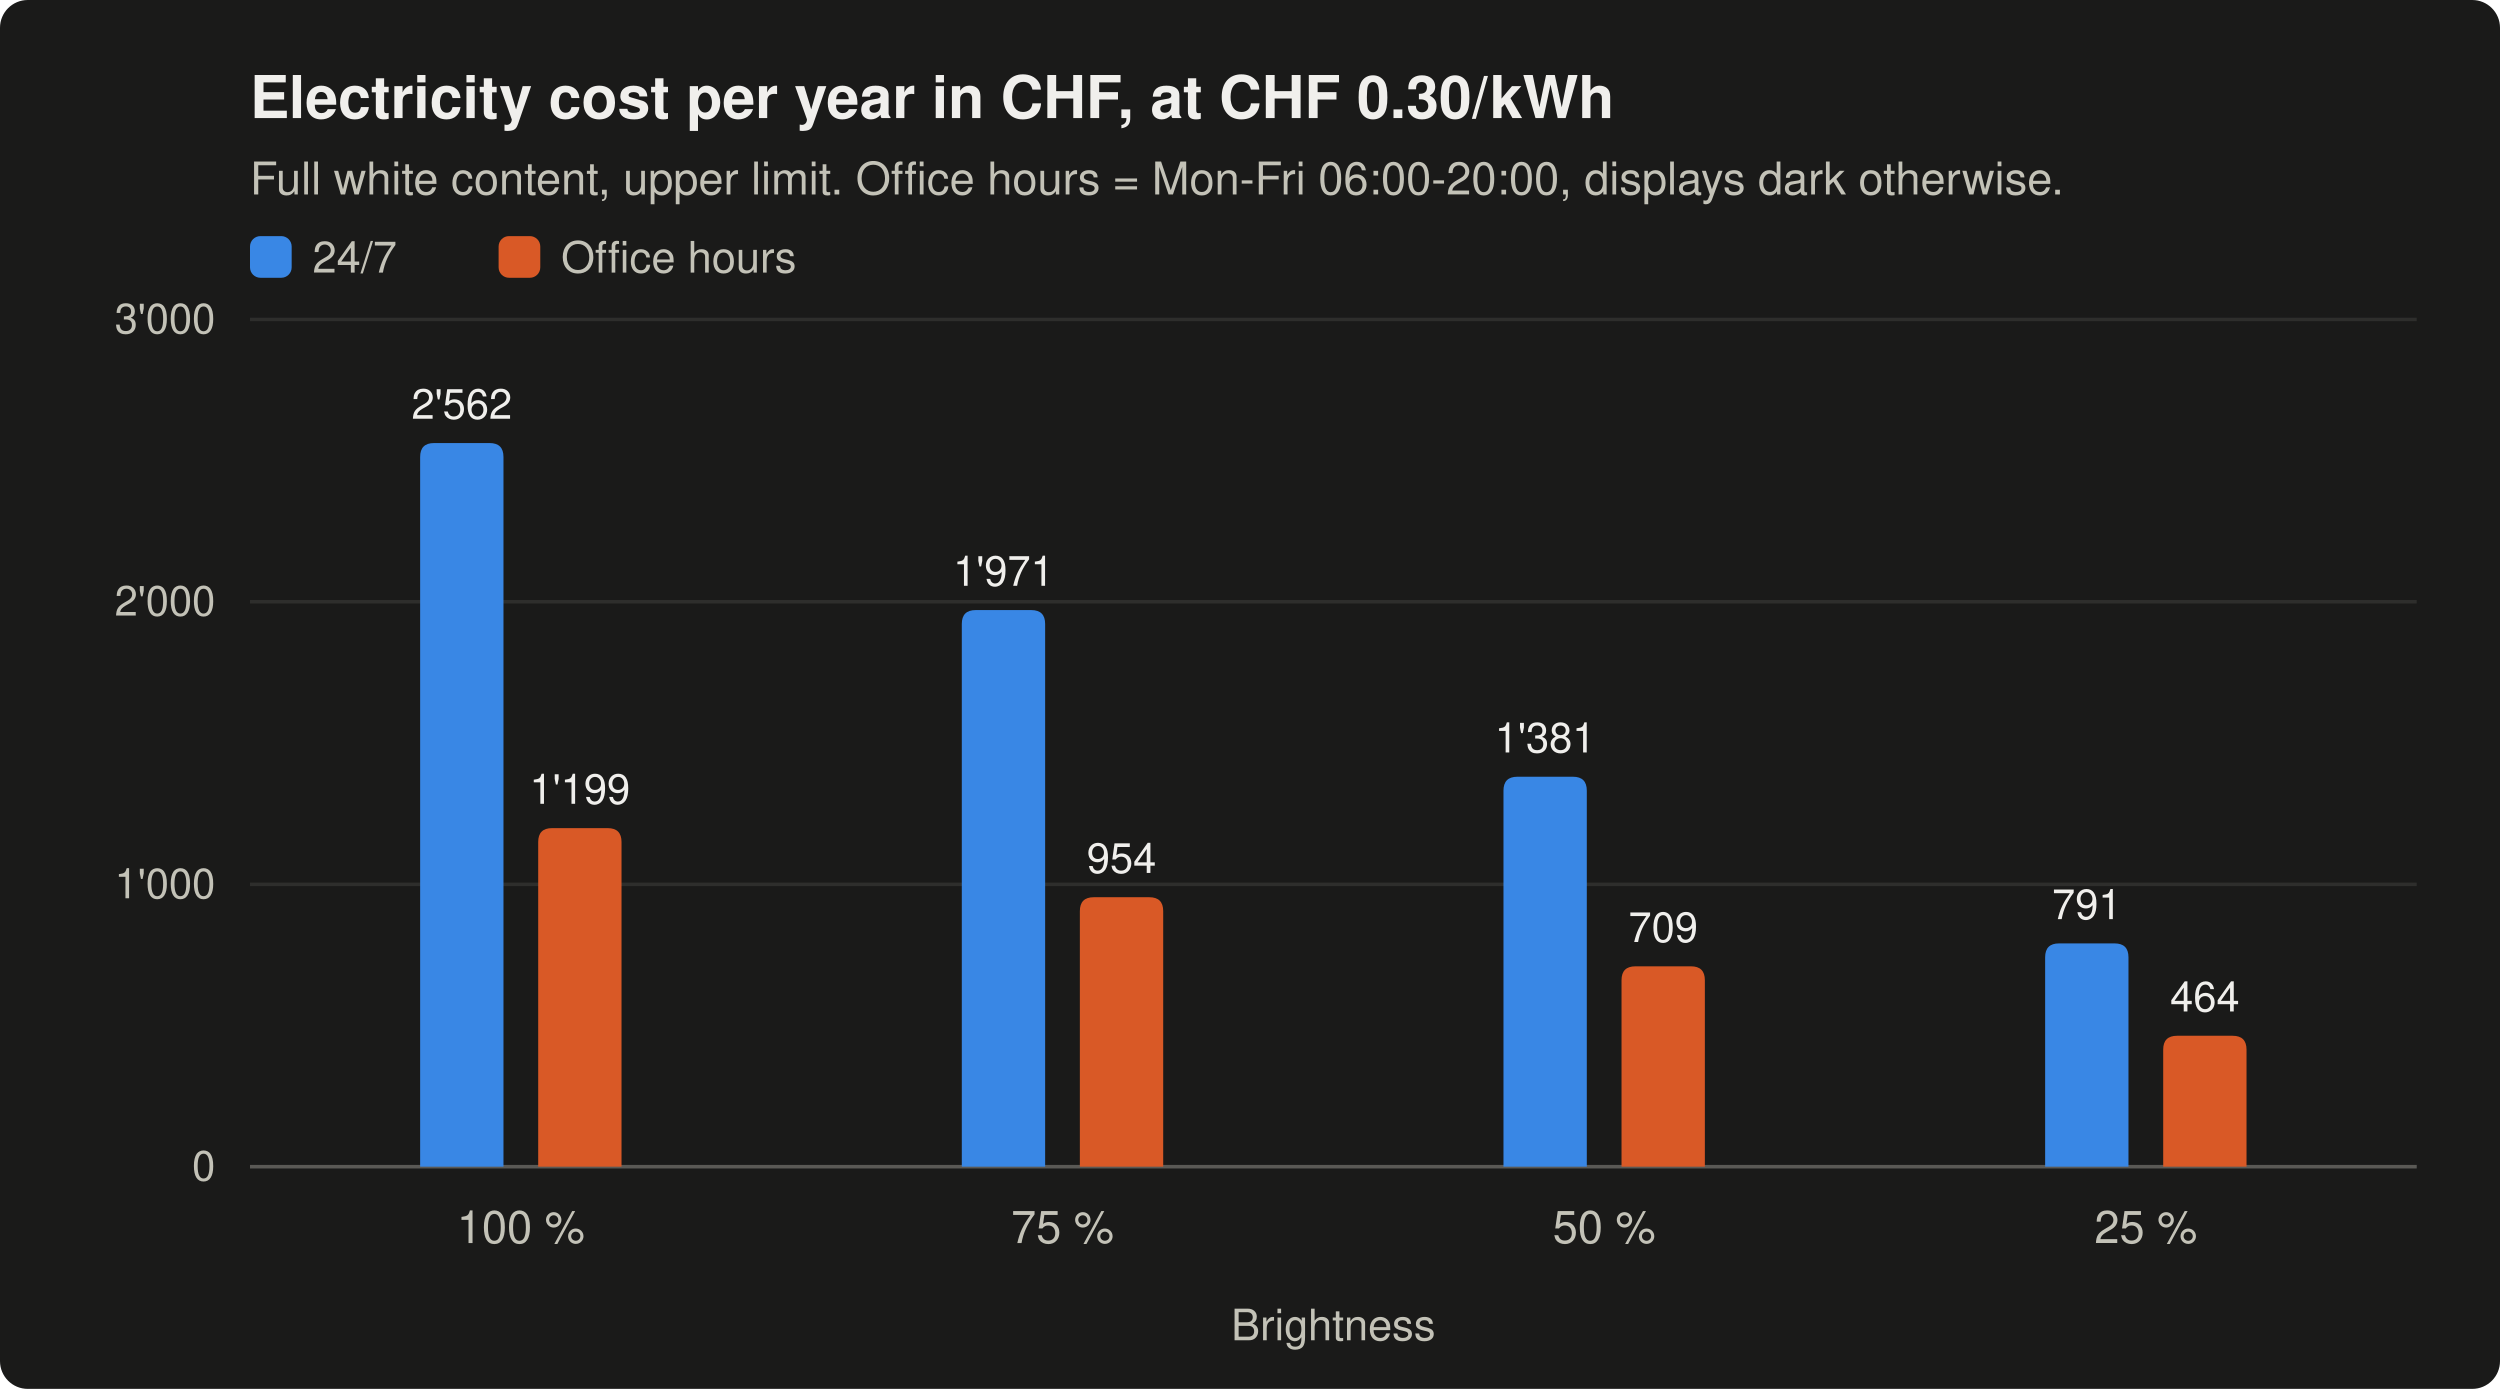
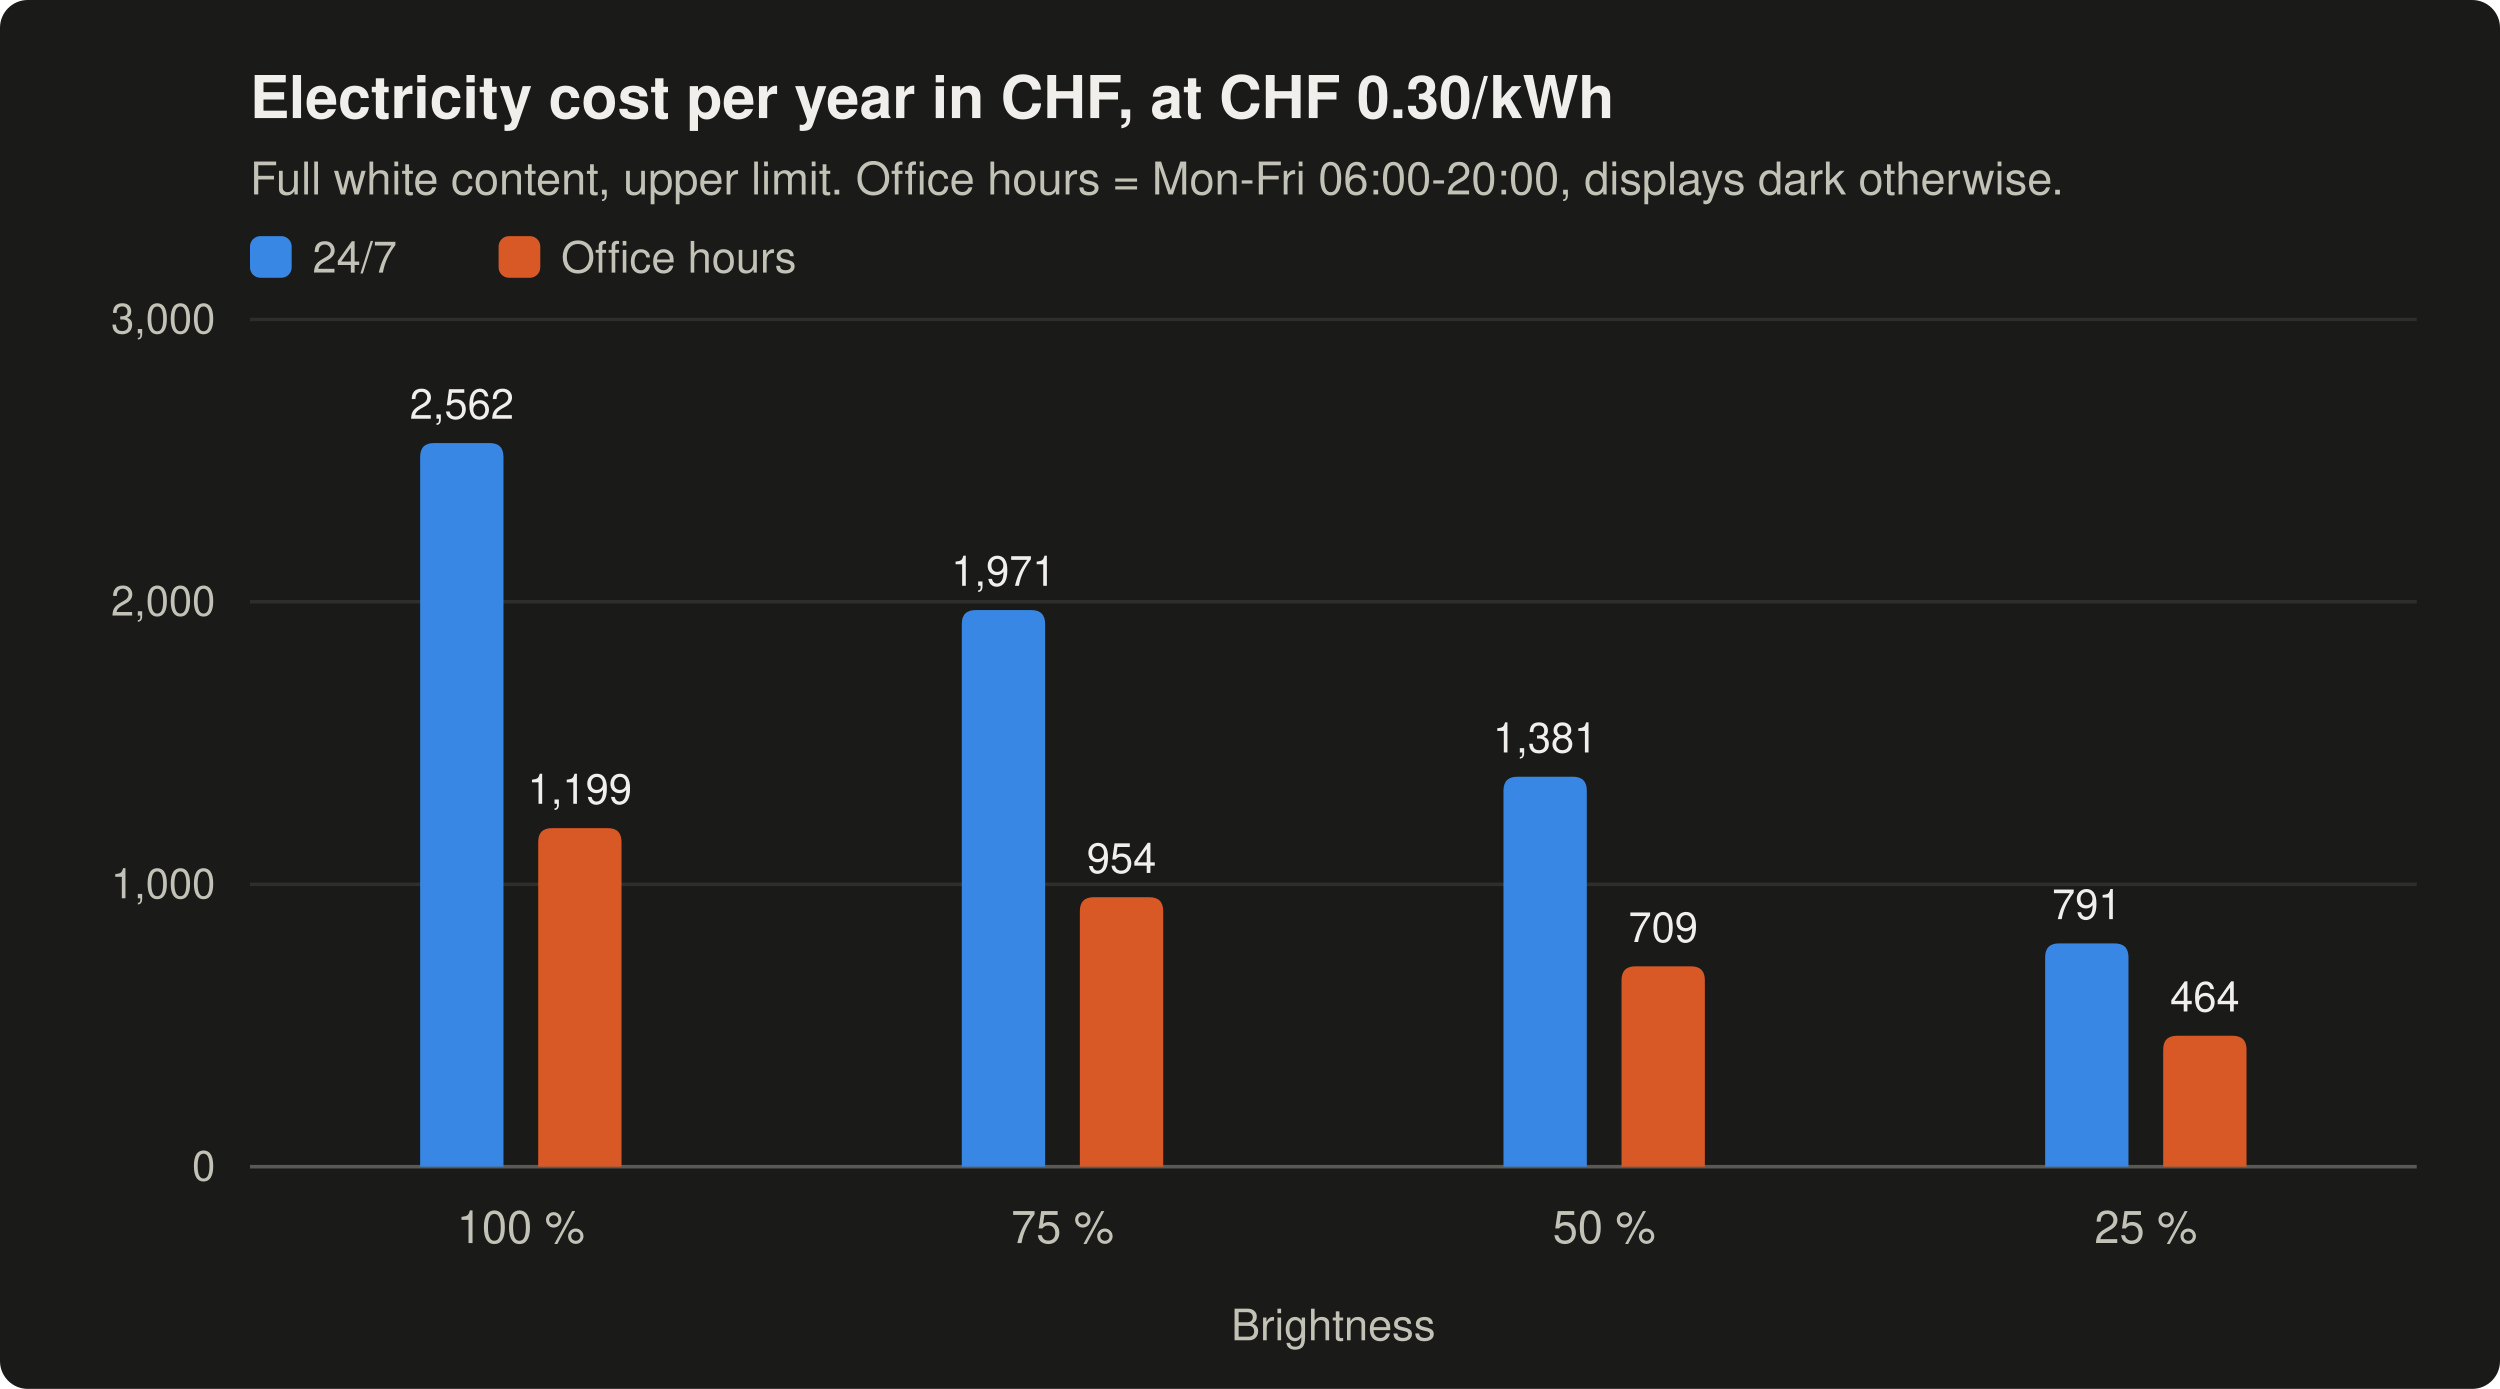
<svg xmlns="http://www.w3.org/2000/svg" width="720" height="400" viewBox="0 0 720 400" role="img" aria-label="Electricity cost per year in CHF, at CHF 0.30/kWh">
  <rect width="720" height="400" rx="8" fill="#1a1a19" />
  <g style="font-family:-apple-system,BlinkMacSystemFont,'Segoe UI',Helvetica,Arial,sans-serif">
    <text x="72" y="34" font-size="17" font-weight="600" fill="#f0efec">Electricity cost per year in CHF, at CHF 0.30/kWh</text>
    <text x="72" y="56" font-size="13" fill="#c3c2b7">Full white content, upper limit. Office hours = Mon-Fri 06:00-20:00, displays dark otherwise.</text>
    <rect x="72" y="68" width="12" height="12" rx="3" fill="#3987e5" />
    <text x="90" y="78.5" font-size="12.5" fill="#c3c2b7">24/7</text>
    <rect x="143.6" y="68" width="12" height="12" rx="3" fill="#d95926" />
    <text x="161.6" y="78.5" font-size="12.5" fill="#c3c2b7">Office hours</text>
    <line x1="72" x2="696" y1="336.0" y2="336.0" stroke="#2e2e2c" stroke-width="1" />
    <text x="62" y="340.0" font-size="12" text-anchor="end" fill="#c3c2b7">0</text>
    <line x1="72" x2="696" y1="254.7" y2="254.7" stroke="#2e2e2c" stroke-width="1" />
-     <text x="62" y="258.7" font-size="12" text-anchor="end" fill="#c3c2b7">1'000</text>
+     <text x="62" y="258.7" font-size="12" text-anchor="end" fill="#c3c2b7">1,000</text>
    <line x1="72" x2="696" y1="173.3" y2="173.3" stroke="#2e2e2c" stroke-width="1" />
-     <text x="62" y="177.3" font-size="12" text-anchor="end" fill="#c3c2b7">2'000</text>
+     <text x="62" y="177.3" font-size="12" text-anchor="end" fill="#c3c2b7">2,000</text>
    <line x1="72" x2="696" y1="92.0" y2="92.0" stroke="#2e2e2c" stroke-width="1" />
-     <text x="62" y="96.0" font-size="12" text-anchor="end" fill="#c3c2b7">3'000</text>
+     <text x="62" y="96.0" font-size="12" text-anchor="end" fill="#c3c2b7">3,000</text>
    <line x1="72" x2="696" y1="336" y2="336" stroke="#5a5955" stroke-width="1" />
    <path d="M121.0,336.0 L121.0,131.6 Q121.0,127.6 125.0,127.6 L141.0,127.6 Q145.0,127.6 145.0,131.6 L145.0,336.0 Z" fill="#3987e5" />
-     <text x="133.0" y="120.6" font-size="12" text-anchor="middle" fill="#f0efec">2'562</text>
+     <text x="133.0" y="120.6" font-size="12" text-anchor="middle" fill="#f0efec">2,562</text>
    <path d="M155.0,336.0 L155.0,242.5 Q155.0,238.5 159.0,238.5 L175.0,238.5 Q179.0,238.5 179.0,242.5 L179.0,336.0 Z" fill="#d95926" />
-     <text x="167.0" y="231.5" font-size="12" text-anchor="middle" fill="#f0efec">1'199</text>
+     <text x="167.0" y="231.5" font-size="12" text-anchor="middle" fill="#f0efec">1,199</text>
    <text x="150.0" y="358" font-size="13" text-anchor="middle" fill="#c3c2b7">100 %</text>
    <path d="M277.0,336.0 L277.0,179.7 Q277.0,175.7 281.0,175.7 L297.0,175.7 Q301.0,175.7 301.0,179.7 L301.0,336.0 Z" fill="#3987e5" />
-     <text x="289.0" y="168.7" font-size="12" text-anchor="middle" fill="#f0efec">1'971</text>
+     <text x="289.0" y="168.7" font-size="12" text-anchor="middle" fill="#f0efec">1,971</text>
    <path d="M311.0,336.0 L311.0,262.4 Q311.0,258.4 315.0,258.4 L331.0,258.4 Q335.0,258.4 335.0,262.4 L335.0,336.0 Z" fill="#d95926" />
    <text x="323.0" y="251.4" font-size="12" text-anchor="middle" fill="#f0efec">954</text>
    <text x="306.0" y="358" font-size="13" text-anchor="middle" fill="#c3c2b7">75 %</text>
    <path d="M433.0,336.0 L433.0,227.7 Q433.0,223.7 437.0,223.7 L453.0,223.7 Q457.0,223.7 457.0,227.7 L457.0,336.0 Z" fill="#3987e5" />
-     <text x="445.0" y="216.7" font-size="12" text-anchor="middle" fill="#f0efec">1'381</text>
+     <text x="445.0" y="216.7" font-size="12" text-anchor="middle" fill="#f0efec">1,381</text>
    <path d="M467.0,336.0 L467.0,282.3 Q467.0,278.3 471.0,278.3 L487.0,278.3 Q491.0,278.3 491.0,282.3 L491.0,336.0 Z" fill="#d95926" />
    <text x="479.0" y="271.3" font-size="12" text-anchor="middle" fill="#f0efec">709</text>
    <text x="462.0" y="358" font-size="13" text-anchor="middle" fill="#c3c2b7">50 %</text>
    <path d="M589.0,336.0 L589.0,275.7 Q589.0,271.7 593.0,271.7 L609.0,271.7 Q613.0,271.7 613.0,275.7 L613.0,336.0 Z" fill="#3987e5" />
    <text x="601.0" y="264.7" font-size="12" text-anchor="middle" fill="#f0efec">791</text>
    <path d="M623.0,336.0 L623.0,302.3 Q623.0,298.3 627.0,298.3 L643.0,298.3 Q647.0,298.3 647.0,302.3 L647.0,336.0 Z" fill="#d95926" />
    <text x="635.0" y="291.3" font-size="12" text-anchor="middle" fill="#f0efec">464</text>
    <text x="618.0" y="358" font-size="13" text-anchor="middle" fill="#c3c2b7">25 %</text>
    <text x="384.0" y="386" font-size="12.5" text-anchor="middle" fill="#c3c2b7">Brightness</text>
  </g>
</svg>
